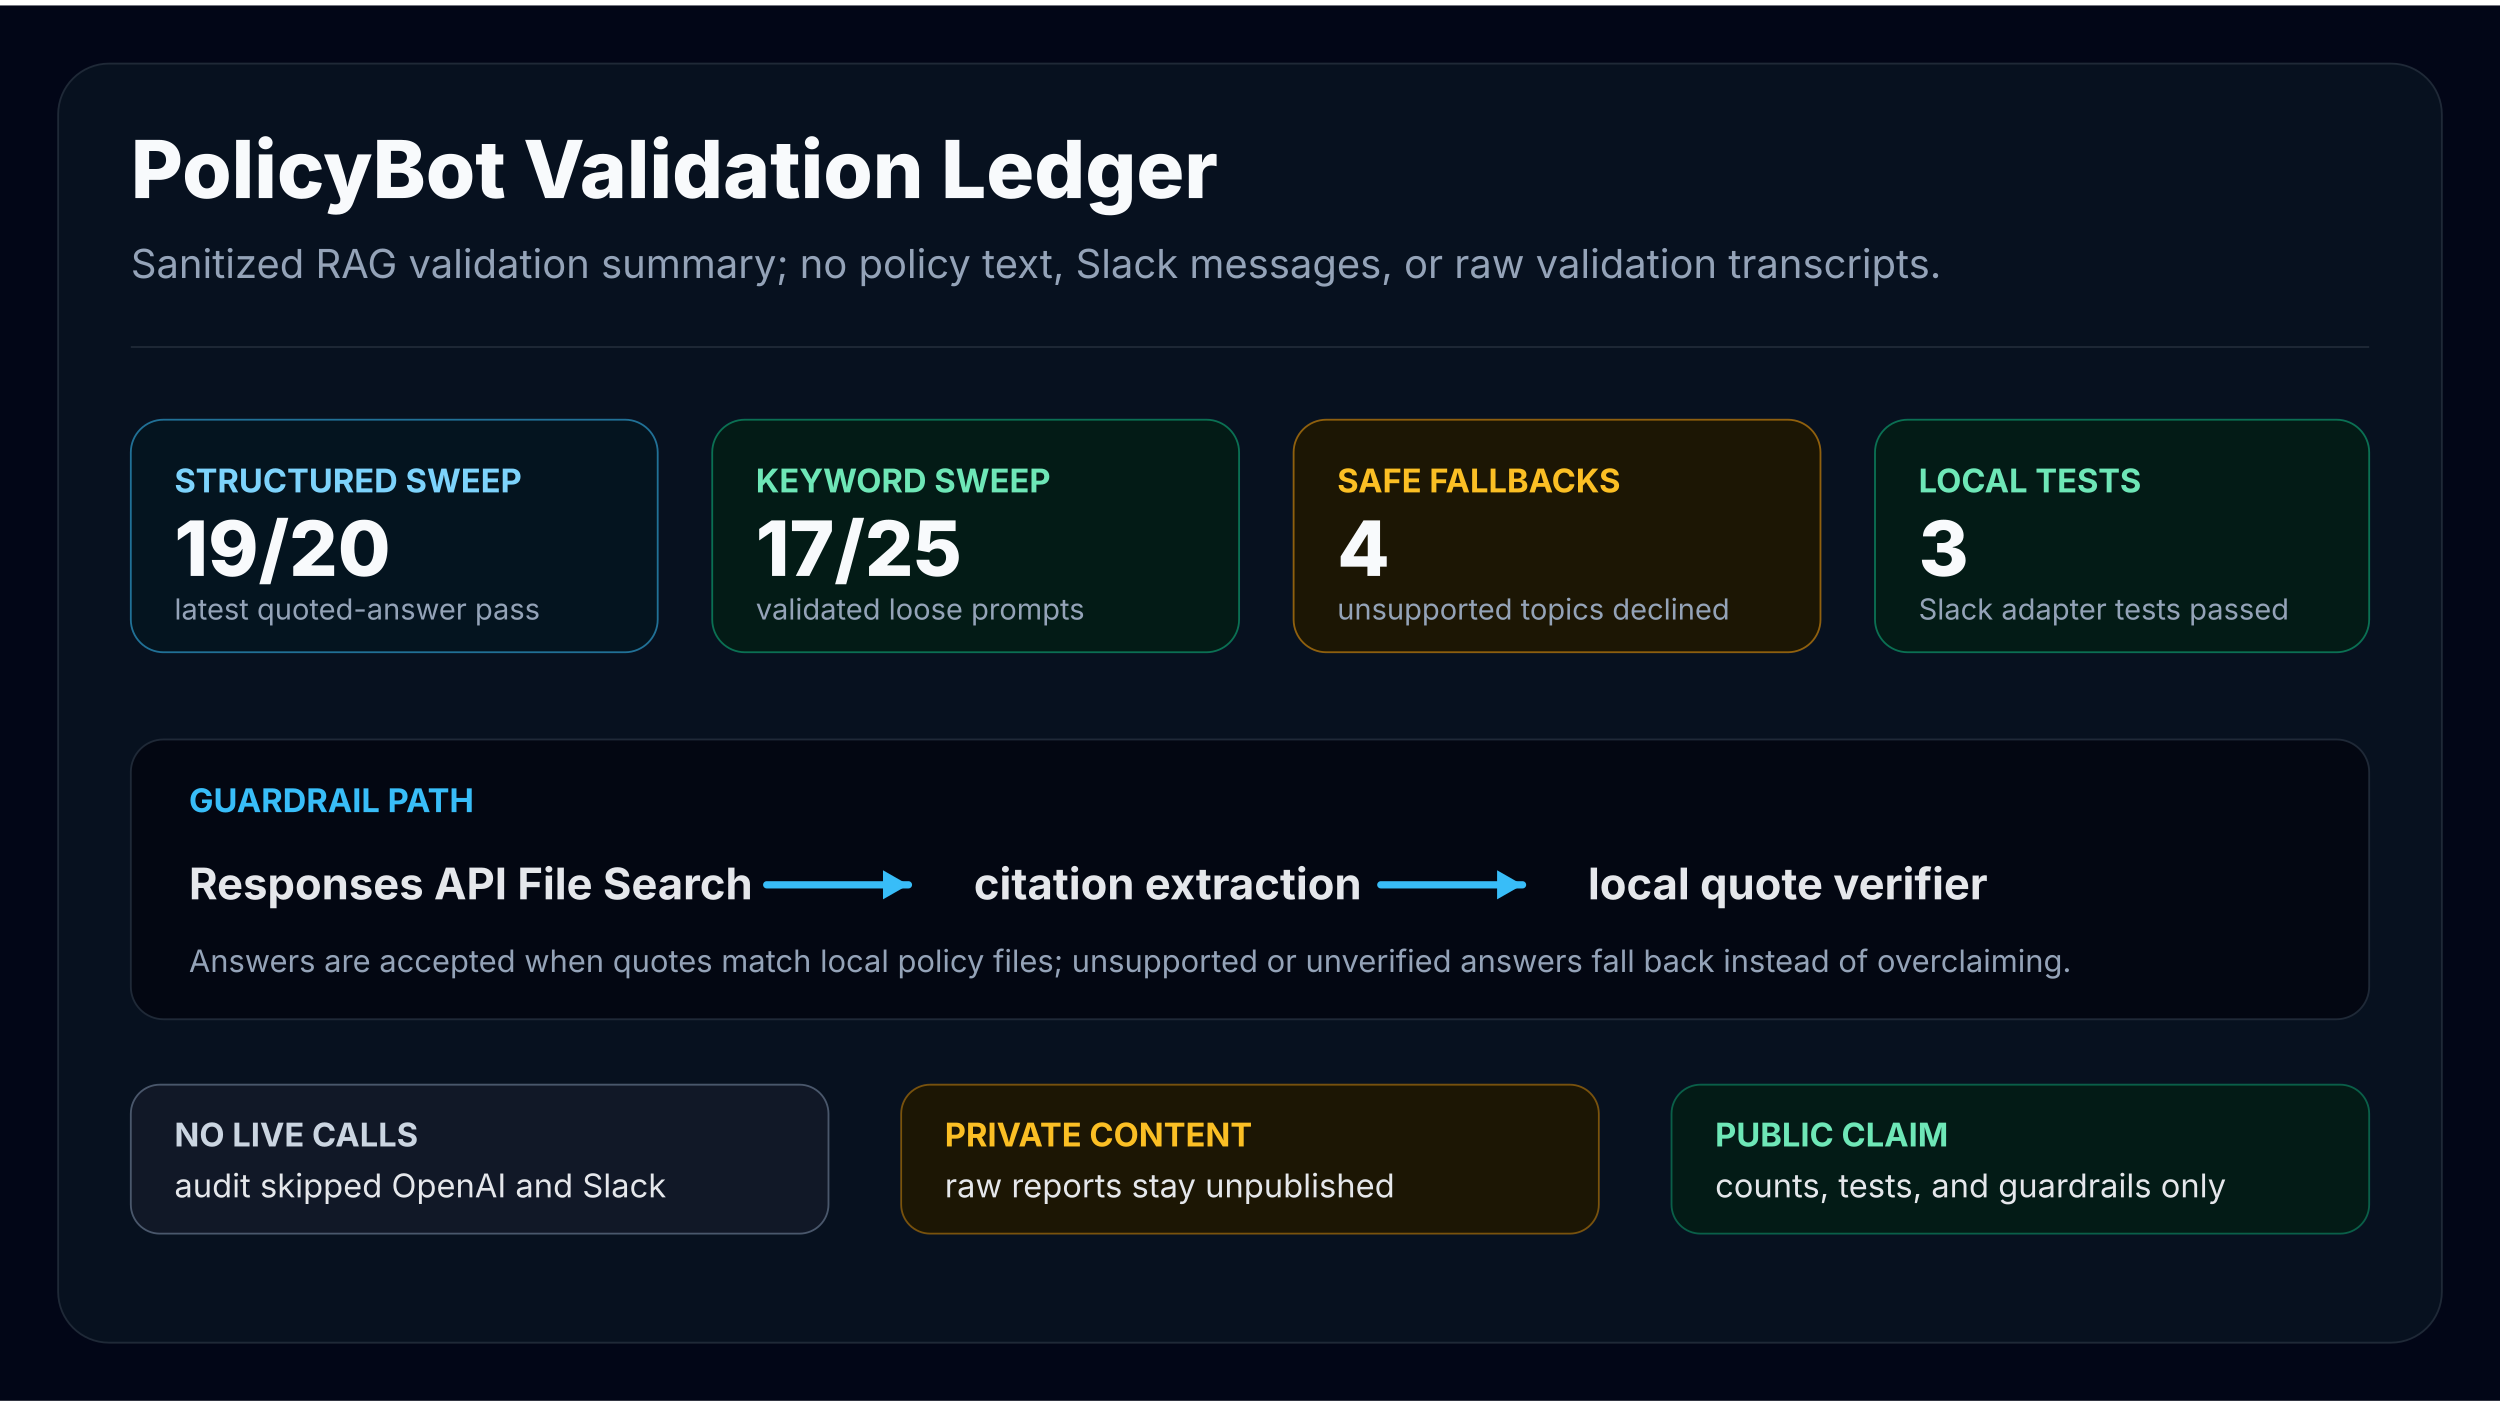
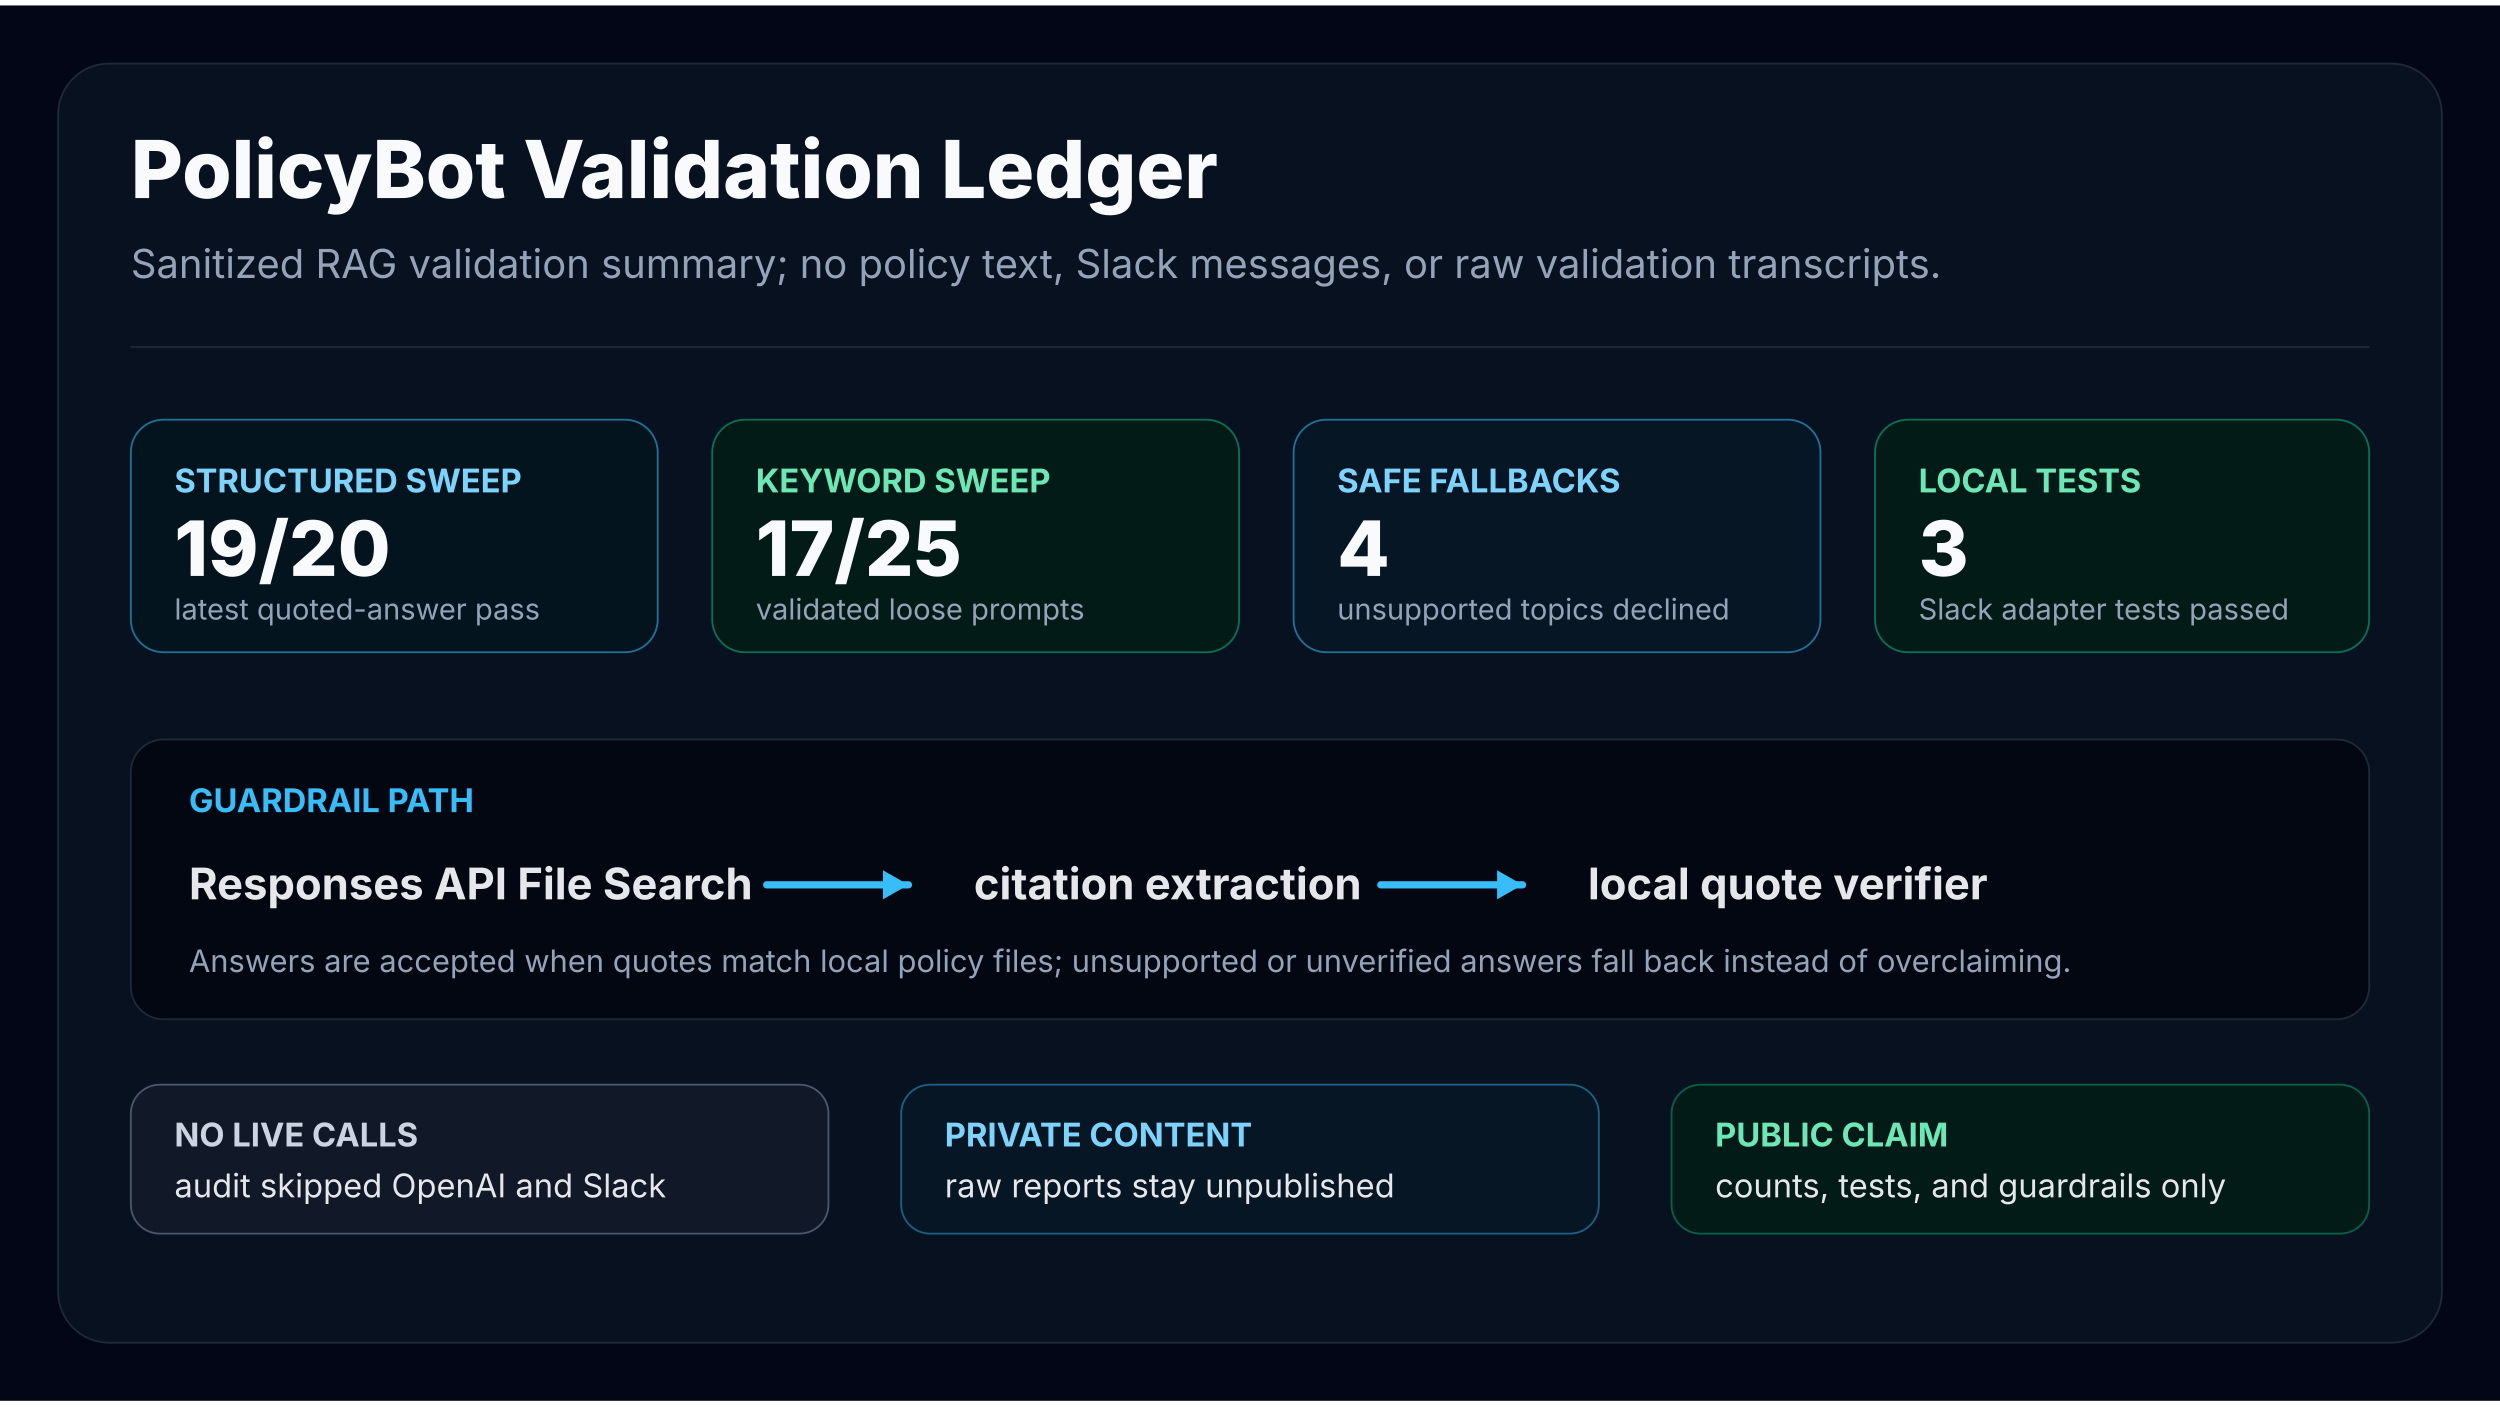
<svg xmlns="http://www.w3.org/2000/svg" width="1280" height="720" viewBox="0 0 1376 768" role="img" aria-labelledby="title desc">
  <rect width="1376" height="768" fill="#020617" />
  <rect x="32" y="32" width="1312" height="704" rx="28" fill="#07111f" stroke="#1f2937" />
  <text x="72" y="106" font-family="Inter, Arial, sans-serif" font-size="44" font-weight="800" fill="#f8fafc">PolicyBot Validation Ledger</text>
  <text x="72" y="150" font-family="Inter, Arial, sans-serif" font-size="22" fill="#94a3b8">Sanitized RAG validation summary; no policy text, Slack messages, or raw validation transcripts.</text>
  <line x1="72" y1="188" x2="1304" y2="188" stroke="#1f2937" />
  <g>
    <rect x="72" y="228" width="290" height="128" rx="18" fill="#04141f" stroke="#38bdf8" stroke-opacity="0.55" />
    <text x="96" y="268" font-family="Inter, Arial, sans-serif" font-size="18" font-weight="700" fill="#7dd3fc">STRUCTURED SWEEP</text>
    <text x="96" y="314" font-family="Inter, Arial, sans-serif" font-size="42" font-weight="800" fill="#f8fafc">19/20</text>
    <text x="96" y="338" font-family="Inter, Arial, sans-serif" font-size="16" fill="#94a3b8">latest quoted-answer pass</text>
  </g>
  <g>
    <rect x="392" y="228" width="290" height="128" rx="18" fill="#031b16" stroke="#10b981" stroke-opacity="0.55" />
    <text x="416" y="268" font-family="Inter, Arial, sans-serif" font-size="18" font-weight="700" fill="#6ee7b7">KEYWORD SWEEP</text>
    <text x="416" y="314" font-family="Inter, Arial, sans-serif" font-size="42" font-weight="800" fill="#f8fafc">17/25</text>
    <text x="416" y="338" font-family="Inter, Arial, sans-serif" font-size="16" fill="#94a3b8">validated loose prompts</text>
  </g>
  <g>
-     <rect x="712" y="228" width="290" height="128" rx="18" fill="#1c1604" stroke="#f59e0b" stroke-opacity="0.55" />
-     <text x="736" y="268" font-family="Inter, Arial, sans-serif" font-size="18" font-weight="700" fill="#fbbf24">SAFE FALLBACKS</text>
+     <rect x="712" y="228" width="290" height="128" rx="18" fill="#061625" stroke="#38bdf8" stroke-opacity="0.55" />
+     <text x="736" y="268" font-family="Inter, Arial, sans-serif" font-size="18" font-weight="700" fill="#7dd3fc">SAFE FALLBACKS</text>
    <text x="736" y="314" font-family="Inter, Arial, sans-serif" font-size="42" font-weight="800" fill="#f8fafc">4</text>
    <text x="736" y="338" font-family="Inter, Arial, sans-serif" font-size="16" fill="#94a3b8">unsupported topics declined</text>
  </g>
  <g>
    <rect x="1032" y="228" width="272" height="128" rx="18" fill="#031b16" stroke="#10b981" stroke-opacity="0.55" />
    <text x="1056" y="268" font-family="Inter, Arial, sans-serif" font-size="18" font-weight="700" fill="#6ee7b7">LOCAL TESTS</text>
    <text x="1056" y="314" font-family="Inter, Arial, sans-serif" font-size="42" font-weight="800" fill="#f8fafc">3</text>
    <text x="1056" y="338" font-family="Inter, Arial, sans-serif" font-size="16" fill="#94a3b8">Slack adapter tests passed</text>
  </g>
  <g>
    <rect x="72" y="404" width="1232" height="154" rx="18" fill="#030712" stroke="#1f2937" />
    <text x="104" y="444" font-family="Inter, Arial, sans-serif" font-size="18" font-weight="700" fill="#38bdf8">GUARDRAIL PATH</text>
    <text x="104" y="492" font-family="Inter, Arial, sans-serif" font-size="24" font-weight="700" fill="#e5e7eb">Responses API File Search</text>
    <path d="M 422 484 L 500 484" stroke="#38bdf8" stroke-width="4" stroke-linecap="round" />
    <path d="M 500 484 l -14 -8 l 0 16 z" fill="#38bdf8" />
    <text x="536" y="492" font-family="Inter, Arial, sans-serif" font-size="24" font-weight="700" fill="#e5e7eb">citation extraction</text>
    <path d="M 760 484 L 838 484" stroke="#38bdf8" stroke-width="4" stroke-linecap="round" />
    <path d="M 838 484 l -14 -8 l 0 16 z" fill="#38bdf8" />
    <text x="874" y="492" font-family="Inter, Arial, sans-serif" font-size="24" font-weight="700" fill="#e5e7eb">local quote verifier</text>
    <text x="104" y="532" font-family="Inter, Arial, sans-serif" font-size="17" fill="#94a3b8">Answers are accepted when quotes match local policy files; unsupported or unverified answers fall back instead of overclaiming.</text>
  </g>
  <g>
    <rect x="72" y="594" width="384" height="82" rx="16" fill="#111827" stroke="#64748b" stroke-opacity="0.7" />
    <text x="96" y="628" font-family="Inter, Arial, sans-serif" font-size="18" font-weight="700" fill="#cbd5e1">NO LIVE CALLS</text>
    <text x="96" y="656" font-family="Inter, Arial, sans-serif" font-size="18" fill="#e5e7eb">audit skipped OpenAI and Slack</text>
  </g>
  <g>
-     <rect x="496" y="594" width="384" height="82" rx="16" fill="#1c1604" stroke="#f59e0b" stroke-opacity="0.45" />
-     <text x="520" y="628" font-family="Inter, Arial, sans-serif" font-size="18" font-weight="700" fill="#fbbf24">PRIVATE CONTENT</text>
+     <rect x="496" y="594" width="384" height="82" rx="16" fill="#061625" stroke="#38bdf8" stroke-opacity="0.45" />
+     <text x="520" y="628" font-family="Inter, Arial, sans-serif" font-size="18" font-weight="700" fill="#7dd3fc">PRIVATE CONTENT</text>
    <text x="520" y="656" font-family="Inter, Arial, sans-serif" font-size="18" fill="#e5e7eb">raw reports stay unpublished</text>
  </g>
  <g>
    <rect x="920" y="594" width="384" height="82" rx="16" fill="#031b16" stroke="#10b981" stroke-opacity="0.45" />
    <text x="944" y="628" font-family="Inter, Arial, sans-serif" font-size="18" font-weight="700" fill="#6ee7b7">PUBLIC CLAIM</text>
    <text x="944" y="656" font-family="Inter, Arial, sans-serif" font-size="18" fill="#e5e7eb">counts, tests, and guardrails only</text>
  </g>
</svg>
